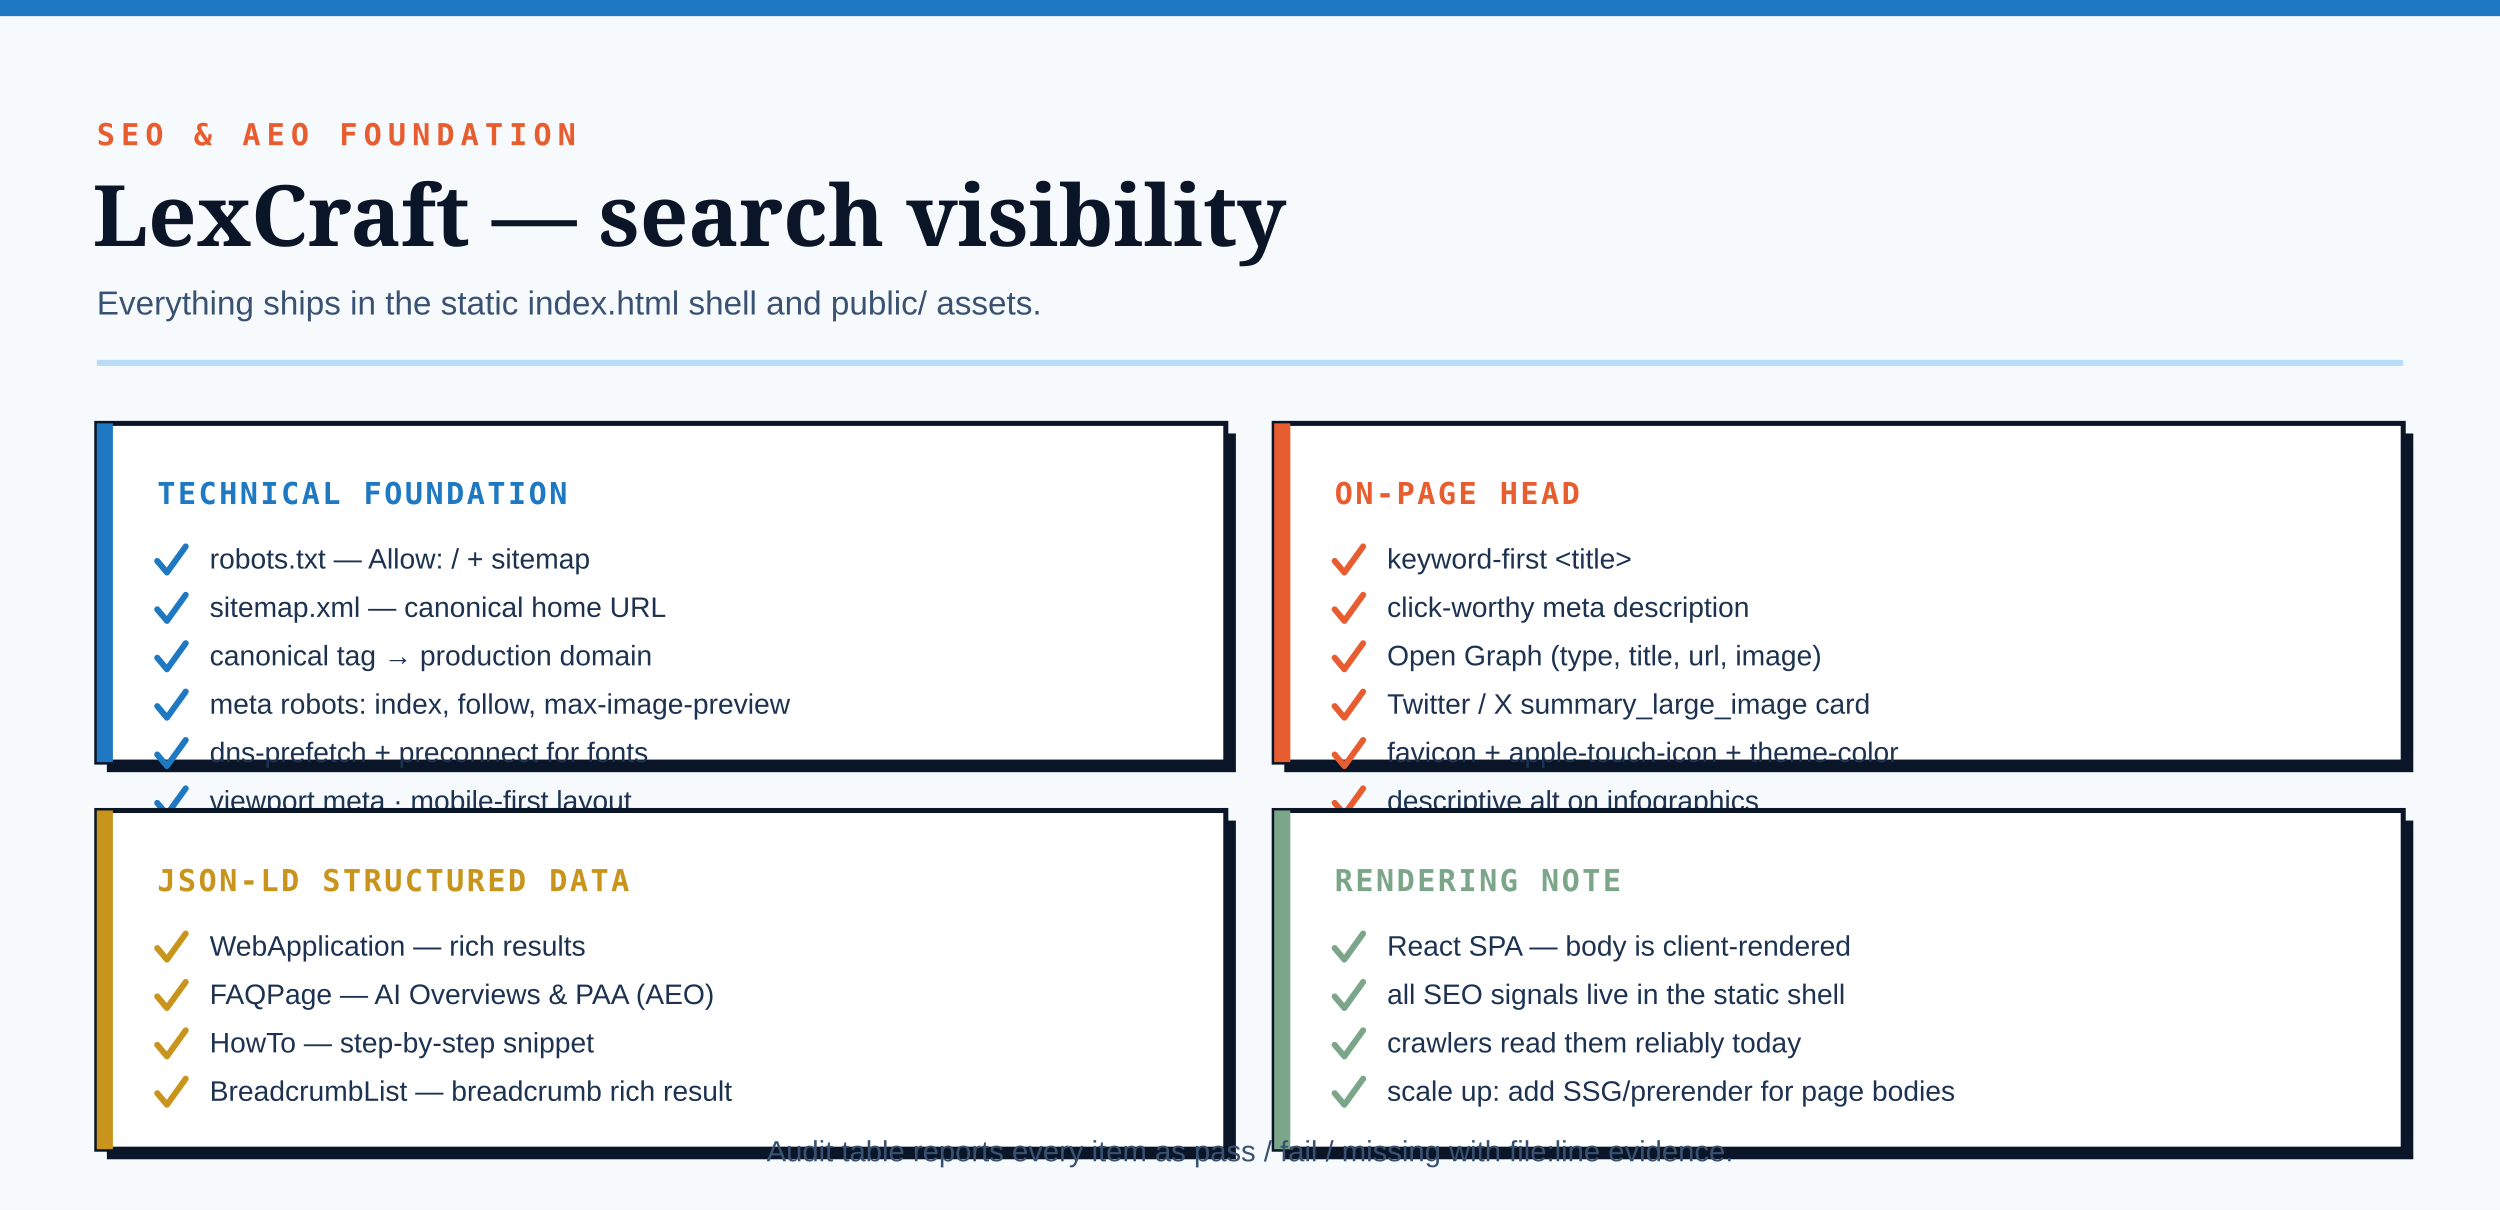
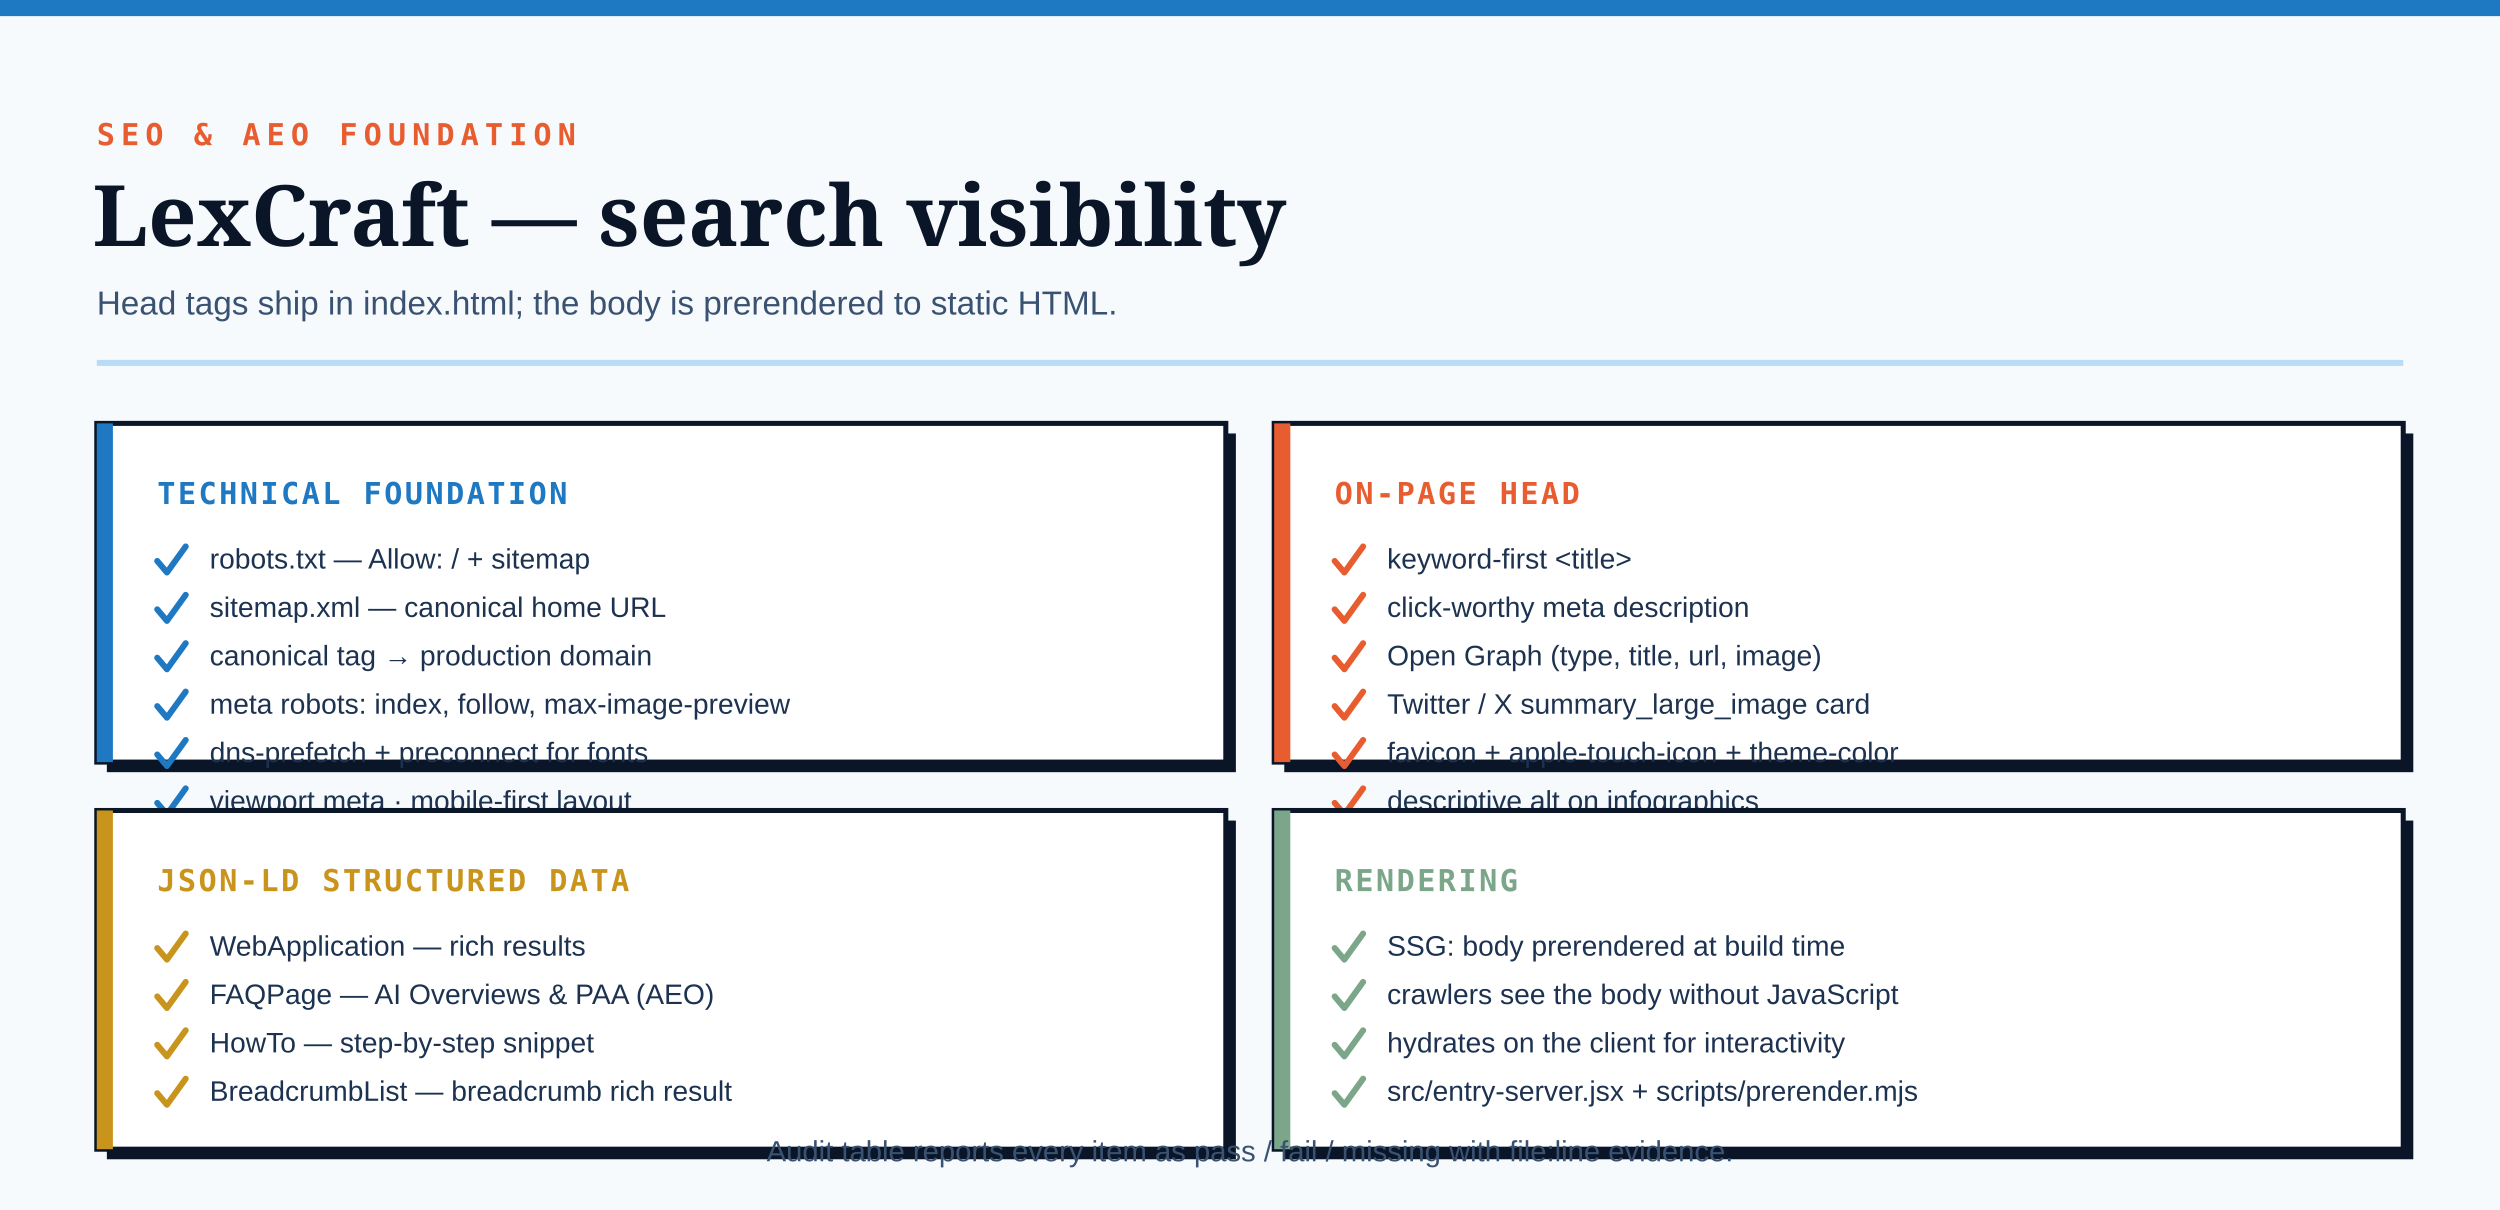
<svg xmlns="http://www.w3.org/2000/svg" viewBox="0 0 1240 600" width="1240" height="600" role="img" aria-labelledby="t d">
  <rect width="1240" height="600" fill="#f7fafd" />
  <rect x="0" y="0" width="1240" height="8" fill="#1e78c2" />
  <text x="48" y="72" font-family="'Courier Prime', 'SFMono-Regular', Consolas, monospace" font-size="15" fill="#e85d2f" font-weight="700" letter-spacing="3">SEO &amp; AEO FOUNDATION</text>
  <text x="46" y="122" font-family="'DM Serif Display', Georgia, serif" font-size="42" fill="#0a1628" font-weight="700">LexCraft — search visibility</text>
-   <text x="48" y="156" font-family="Syne, 'Helvetica Neue', Arial, sans-serif" font-size="16.5" fill="#3a5272">Everything ships in the static index.html shell and public/ assets.</text>
+   <text x="48" y="156" font-family="Syne, 'Helvetica Neue', Arial, sans-serif" font-size="16.5" fill="#3a5272">Head tags ship in index.html; the body is prerendered to static HTML.</text>
  <line x1="48" y1="180" x2="1192" y2="180" stroke="#b8dcf8" stroke-width="3" />
  <rect x="53.0" y="215" width="560.0" height="168" fill="#0a1628" />
  <rect x="48.0" y="210" width="560.0" height="168" fill="#ffffff" stroke="#0a1628" stroke-width="2.5" />
  <rect x="48.0" y="210" width="8" height="168" fill="#1e78c2" />
  <text x="78.0" y="250" font-family="'Courier Prime', 'SFMono-Regular', Consolas, monospace" font-size="15" fill="#1e78c2" font-weight="700" letter-spacing="1.2">TECHNICAL FOUNDATION</text>
  <path d="M 78.0 278.25 l 4.8 5.7 l 9.3 -12.9" fill="none" stroke="#1e78c2" stroke-width="3" stroke-linecap="round" stroke-linejoin="round" />
  <text x="104.0" y="282" font-family="Syne, 'Helvetica Neue', Arial, sans-serif" font-size="14" fill="#1c3250">robots.txt — Allow: / + sitemap</text>
  <path d="M 78.0 302.25 l 4.8 5.7 l 9.3 -12.9" fill="none" stroke="#1e78c2" stroke-width="3" stroke-linecap="round" stroke-linejoin="round" />
  <text x="104.0" y="306" font-family="Syne, 'Helvetica Neue', Arial, sans-serif" font-size="14" fill="#1c3250">sitemap.xml — canonical home URL</text>
  <path d="M 78.0 326.25 l 4.8 5.7 l 9.3 -12.9" fill="none" stroke="#1e78c2" stroke-width="3" stroke-linecap="round" stroke-linejoin="round" />
  <text x="104.0" y="330" font-family="Syne, 'Helvetica Neue', Arial, sans-serif" font-size="14" fill="#1c3250">canonical tag → production domain</text>
  <path d="M 78.0 350.25 l 4.8 5.7 l 9.3 -12.9" fill="none" stroke="#1e78c2" stroke-width="3" stroke-linecap="round" stroke-linejoin="round" />
  <text x="104.0" y="354" font-family="Syne, 'Helvetica Neue', Arial, sans-serif" font-size="14" fill="#1c3250">meta robots: index, follow, max-image-preview</text>
  <path d="M 78.0 374.25 l 4.8 5.7 l 9.3 -12.9" fill="none" stroke="#1e78c2" stroke-width="3" stroke-linecap="round" stroke-linejoin="round" />
  <text x="104.0" y="378" font-family="Syne, 'Helvetica Neue', Arial, sans-serif" font-size="14" fill="#1c3250">dns-prefetch + preconnect for fonts</text>
  <path d="M 78.0 398.25 l 4.8 5.7 l 9.3 -12.9" fill="none" stroke="#1e78c2" stroke-width="3" stroke-linecap="round" stroke-linejoin="round" />
  <text x="104.0" y="402" font-family="Syne, 'Helvetica Neue', Arial, sans-serif" font-size="14" fill="#1c3250">viewport meta · mobile-first layout</text>
  <rect x="637.0" y="215" width="560.0" height="168" fill="#0a1628" />
  <rect x="632.0" y="210" width="560.0" height="168" fill="#ffffff" stroke="#0a1628" stroke-width="2.5" />
  <rect x="632.0" y="210" width="8" height="168" fill="#e85d2f" />
  <text x="662.0" y="250" font-family="'Courier Prime', 'SFMono-Regular', Consolas, monospace" font-size="15" fill="#e85d2f" font-weight="700" letter-spacing="1.2">ON-PAGE HEAD</text>
  <path d="M 662.0 278.25 l 4.8 5.7 l 9.3 -12.9" fill="none" stroke="#e85d2f" stroke-width="3" stroke-linecap="round" stroke-linejoin="round" />
  <text x="688.0" y="282" font-family="Syne, 'Helvetica Neue', Arial, sans-serif" font-size="14" fill="#1c3250">keyword-first &lt;title&gt;</text>
  <path d="M 662.0 302.25 l 4.8 5.7 l 9.3 -12.9" fill="none" stroke="#e85d2f" stroke-width="3" stroke-linecap="round" stroke-linejoin="round" />
  <text x="688.0" y="306" font-family="Syne, 'Helvetica Neue', Arial, sans-serif" font-size="14" fill="#1c3250">click-worthy meta description</text>
  <path d="M 662.0 326.25 l 4.8 5.7 l 9.3 -12.9" fill="none" stroke="#e85d2f" stroke-width="3" stroke-linecap="round" stroke-linejoin="round" />
  <text x="688.0" y="330" font-family="Syne, 'Helvetica Neue', Arial, sans-serif" font-size="14" fill="#1c3250">Open Graph (type, title, url, image)</text>
  <path d="M 662.0 350.25 l 4.8 5.7 l 9.3 -12.9" fill="none" stroke="#e85d2f" stroke-width="3" stroke-linecap="round" stroke-linejoin="round" />
  <text x="688.0" y="354" font-family="Syne, 'Helvetica Neue', Arial, sans-serif" font-size="14" fill="#1c3250">Twitter / X summary_large_image card</text>
  <path d="M 662.0 374.25 l 4.8 5.7 l 9.3 -12.9" fill="none" stroke="#e85d2f" stroke-width="3" stroke-linecap="round" stroke-linejoin="round" />
  <text x="688.0" y="378" font-family="Syne, 'Helvetica Neue', Arial, sans-serif" font-size="14" fill="#1c3250">favicon + apple-touch-icon + theme-color</text>
  <path d="M 662.0 398.25 l 4.8 5.7 l 9.3 -12.9" fill="none" stroke="#e85d2f" stroke-width="3" stroke-linecap="round" stroke-linejoin="round" />
  <text x="688.0" y="402" font-family="Syne, 'Helvetica Neue', Arial, sans-serif" font-size="14" fill="#1c3250">descriptive alt on infographics</text>
  <rect x="53.0" y="407" width="560.0" height="168" fill="#0a1628" />
  <rect x="48.0" y="402" width="560.0" height="168" fill="#ffffff" stroke="#0a1628" stroke-width="2.5" />
  <rect x="48.0" y="402" width="8" height="168" fill="#c8941c" />
  <text x="78.0" y="442" font-family="'Courier Prime', 'SFMono-Regular', Consolas, monospace" font-size="15" fill="#c8941c" font-weight="700" letter-spacing="1.2">JSON-LD STRUCTURED DATA</text>
  <path d="M 78.0 470.25 l 4.8 5.7 l 9.3 -12.9" fill="none" stroke="#c8941c" stroke-width="3" stroke-linecap="round" stroke-linejoin="round" />
  <text x="104.0" y="474" font-family="Syne, 'Helvetica Neue', Arial, sans-serif" font-size="14" fill="#1c3250">WebApplication — rich results</text>
  <path d="M 78.0 494.25 l 4.8 5.7 l 9.3 -12.9" fill="none" stroke="#c8941c" stroke-width="3" stroke-linecap="round" stroke-linejoin="round" />
  <text x="104.0" y="498" font-family="Syne, 'Helvetica Neue', Arial, sans-serif" font-size="14" fill="#1c3250">FAQPage — AI Overviews &amp; PAA (AEO)</text>
  <path d="M 78.0 518.25 l 4.8 5.7 l 9.3 -12.9" fill="none" stroke="#c8941c" stroke-width="3" stroke-linecap="round" stroke-linejoin="round" />
  <text x="104.0" y="522" font-family="Syne, 'Helvetica Neue', Arial, sans-serif" font-size="14" fill="#1c3250">HowTo — step-by-step snippet</text>
  <path d="M 78.0 542.25 l 4.8 5.7 l 9.3 -12.9" fill="none" stroke="#c8941c" stroke-width="3" stroke-linecap="round" stroke-linejoin="round" />
  <text x="104.0" y="546" font-family="Syne, 'Helvetica Neue', Arial, sans-serif" font-size="14" fill="#1c3250">BreadcrumbList — breadcrumb rich result</text>
  <rect x="637.0" y="407" width="560.0" height="168" fill="#0a1628" />
  <rect x="632.0" y="402" width="560.0" height="168" fill="#ffffff" stroke="#0a1628" stroke-width="2.5" />
  <rect x="632.0" y="402" width="8" height="168" fill="#7ba68a" />
-   <text x="662.0" y="442" font-family="'Courier Prime', 'SFMono-Regular', Consolas, monospace" font-size="15" fill="#7ba68a" font-weight="700" letter-spacing="1.2">RENDERING NOTE</text>
+   <text x="662.0" y="442" font-family="'Courier Prime', 'SFMono-Regular', Consolas, monospace" font-size="15" fill="#7ba68a" font-weight="700" letter-spacing="1.2">RENDERING</text>
  <path d="M 662.0 470.25 l 4.8 5.7 l 9.3 -12.9" fill="none" stroke="#7ba68a" stroke-width="3" stroke-linecap="round" stroke-linejoin="round" />
-   <text x="688.0" y="474" font-family="Syne, 'Helvetica Neue', Arial, sans-serif" font-size="14" fill="#1c3250">React SPA — body is client-rendered</text>
+   <text x="688.0" y="474" font-family="Syne, 'Helvetica Neue', Arial, sans-serif" font-size="14" fill="#1c3250">SSG: body prerendered at build time</text>
  <path d="M 662.0 494.25 l 4.8 5.7 l 9.3 -12.9" fill="none" stroke="#7ba68a" stroke-width="3" stroke-linecap="round" stroke-linejoin="round" />
-   <text x="688.0" y="498" font-family="Syne, 'Helvetica Neue', Arial, sans-serif" font-size="14" fill="#1c3250">all SEO signals live in the static shell</text>
+   <text x="688.0" y="498" font-family="Syne, 'Helvetica Neue', Arial, sans-serif" font-size="14" fill="#1c3250">crawlers see the body without JavaScript</text>
  <path d="M 662.0 518.25 l 4.8 5.7 l 9.3 -12.9" fill="none" stroke="#7ba68a" stroke-width="3" stroke-linecap="round" stroke-linejoin="round" />
-   <text x="688.0" y="522" font-family="Syne, 'Helvetica Neue', Arial, sans-serif" font-size="14" fill="#1c3250">crawlers read them reliably today</text>
+   <text x="688.0" y="522" font-family="Syne, 'Helvetica Neue', Arial, sans-serif" font-size="14" fill="#1c3250">hydrates on the client for interactivity</text>
  <path d="M 662.0 542.25 l 4.8 5.7 l 9.3 -12.9" fill="none" stroke="#7ba68a" stroke-width="3" stroke-linecap="round" stroke-linejoin="round" />
-   <text x="688.0" y="546" font-family="Syne, 'Helvetica Neue', Arial, sans-serif" font-size="14" fill="#1c3250">scale up: add SSG/prerender for page bodies</text>
+   <text x="688.0" y="546" font-family="Syne, 'Helvetica Neue', Arial, sans-serif" font-size="14" fill="#1c3250">src/entry-server.jsx + scripts/prerender.mjs</text>
  <text x="620.0" y="576" font-family="Syne, 'Helvetica Neue', Arial, sans-serif" font-size="14.5" fill="#3a5272" text-anchor="middle">Audit table reports every item as pass / fail / missing with file:line evidence.</text>
</svg>
